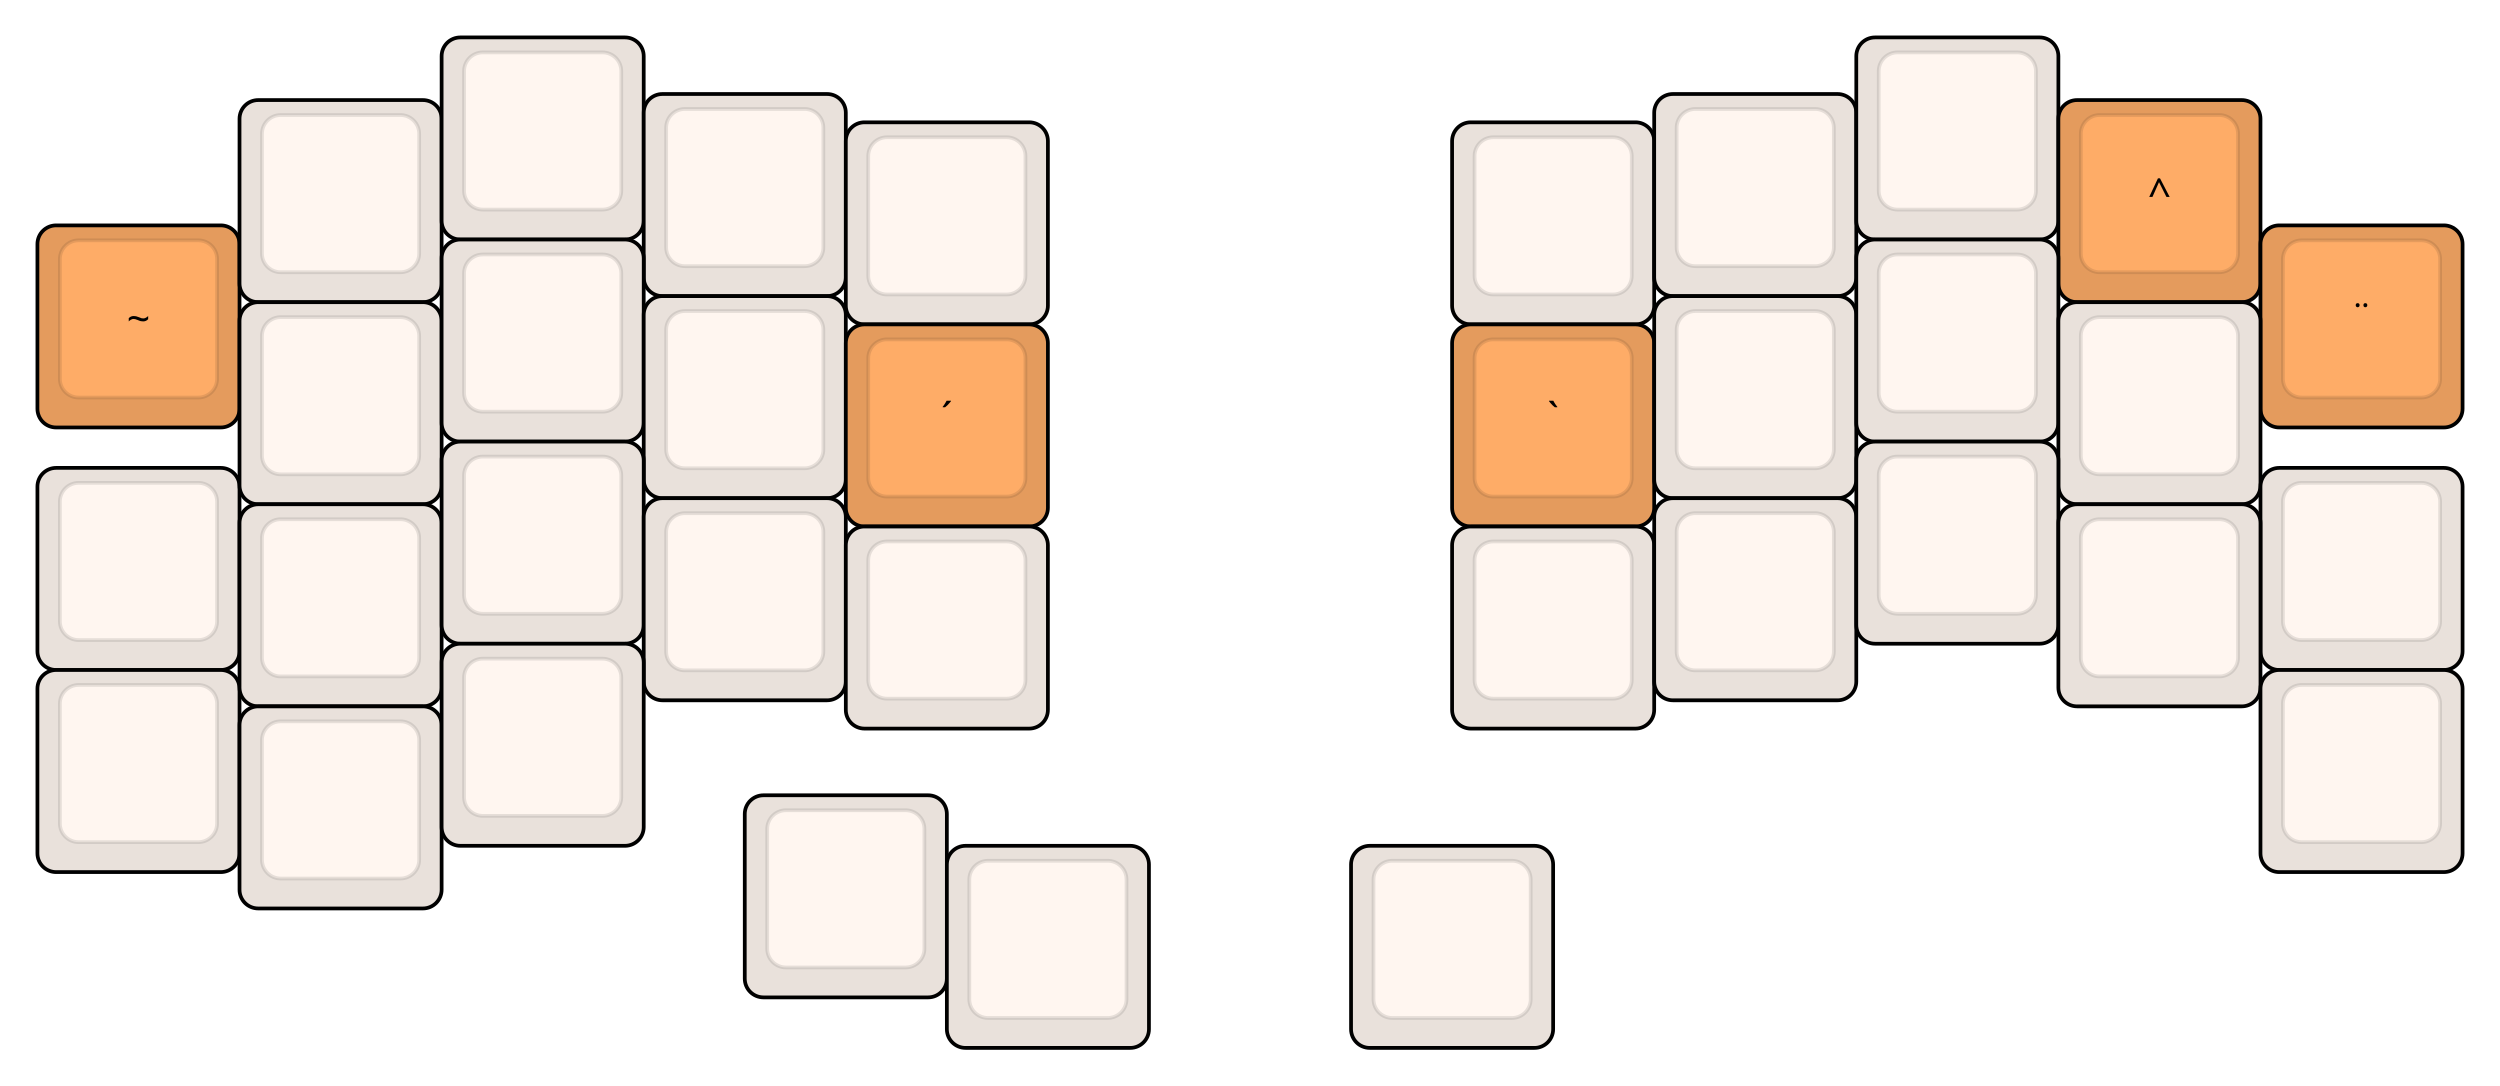
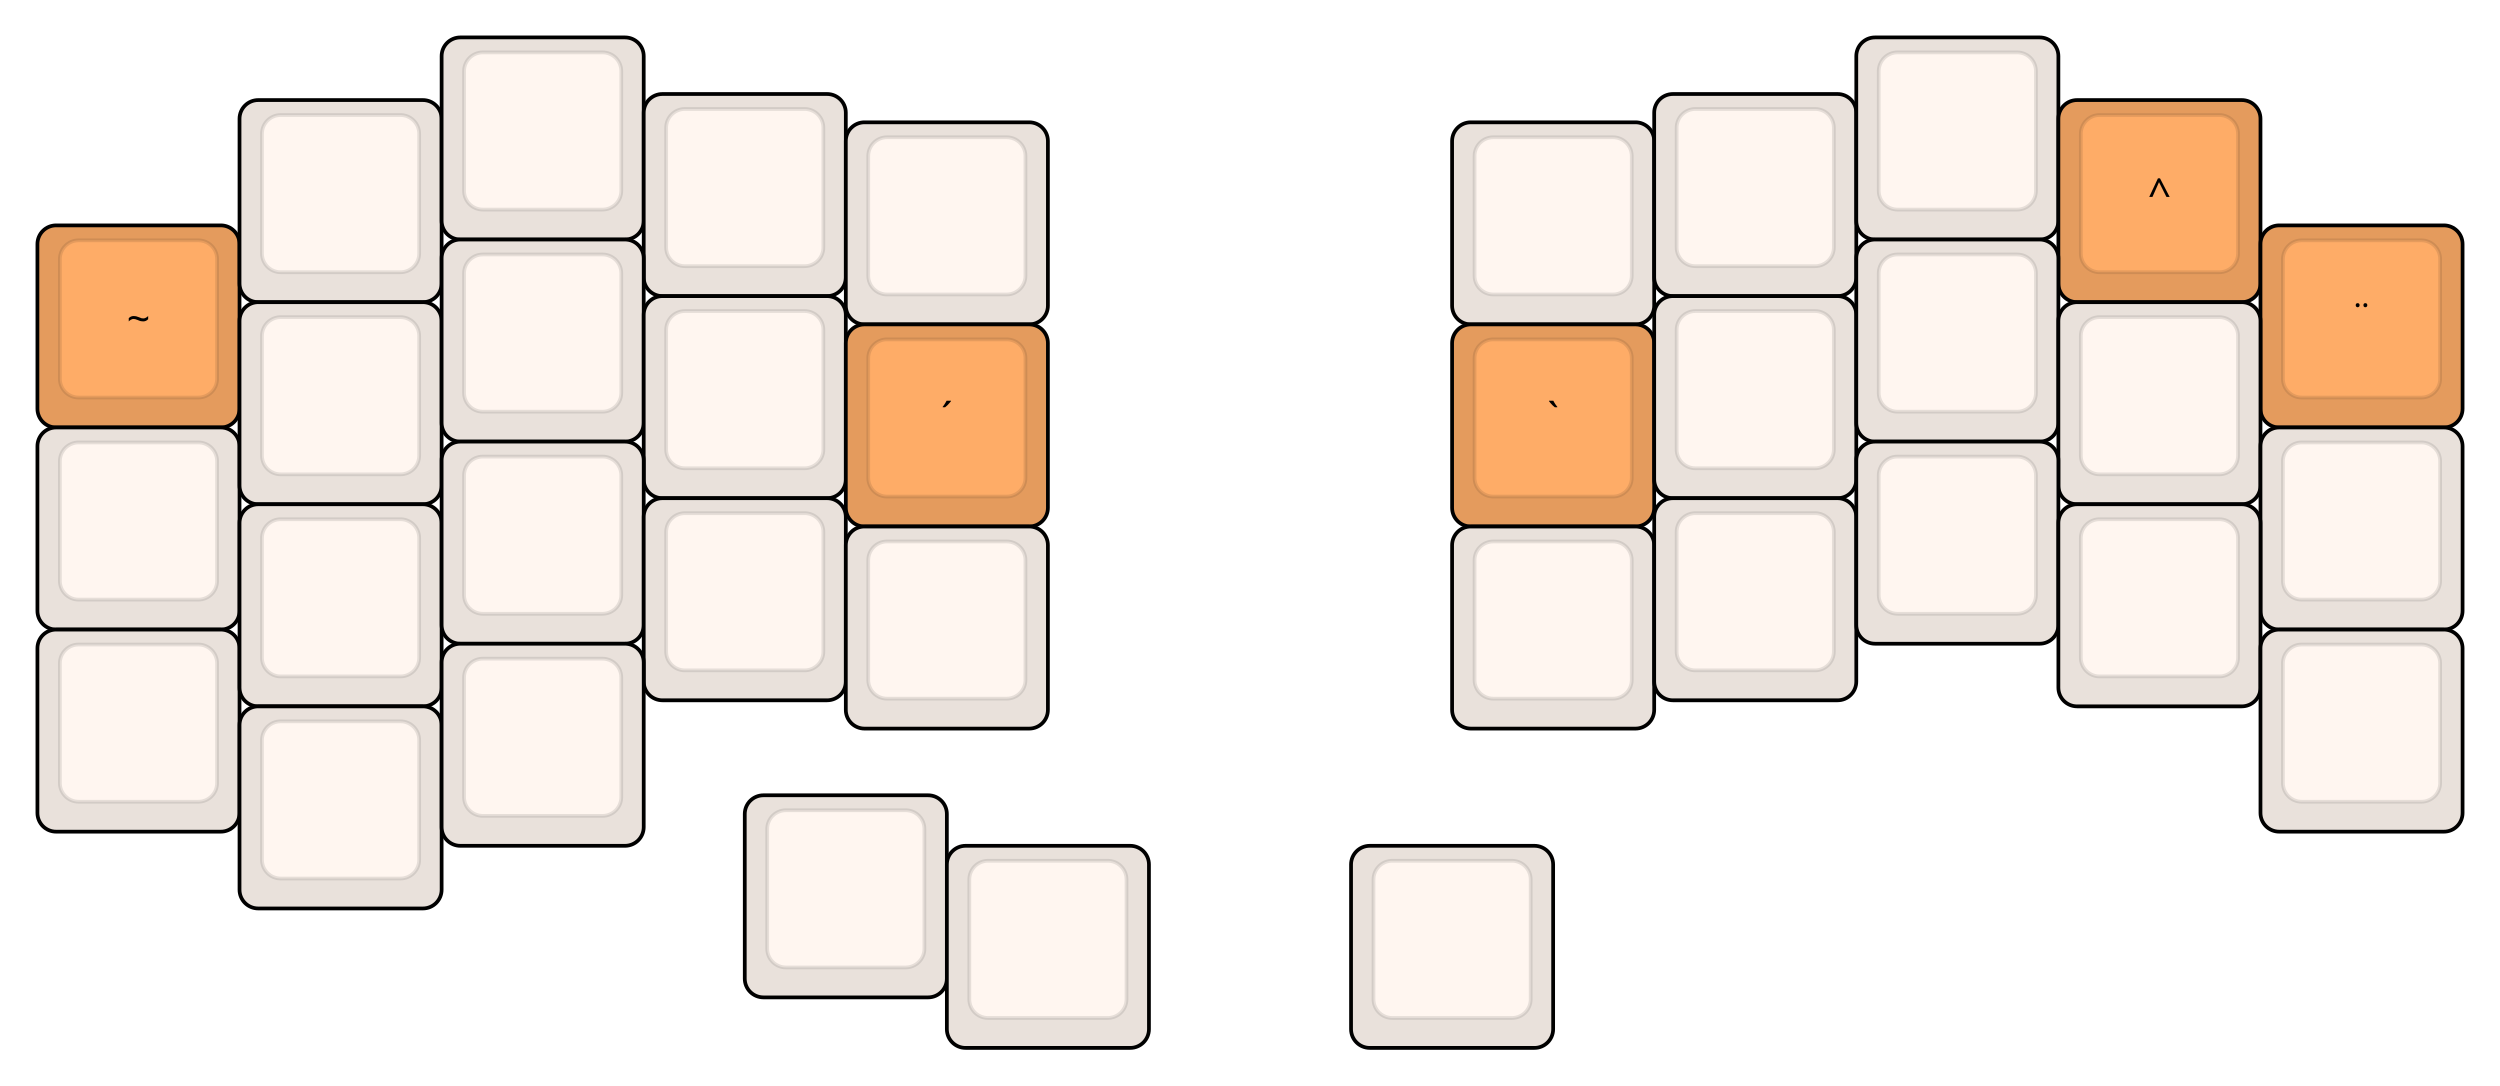
<svg xmlns="http://www.w3.org/2000/svg" width="668px" height="290x" viewBox="0 0 668 290">
  <style type="text/css">
    .keycap .border { stroke: black; stroke-width: 1; }
    .keycap .inner.border { stroke: rgba(0,0,0,.1); }
    .keycap { font-family: sans-serif; font-size: 11px}
    .keycap .sub { font-size: 9px}
  </style>
  <g class="keycap dead_key">
    <rect x="10" y="60.22" width="54" height="54" rx="5" fill="#e49b5d" class="outer border" />
    <rect x="16" y="64.22" width="42" height="42" rx="5" fill="#feac67" class="inner border" />
    <text x="37" y="85.22" text-anchor="middle" dominant-baseline="middle" class="main">
      <tspan x="37" dy="0">~</tspan>
    </text>
  </g>
  <g class="keycap blank">
    <rect x="64" y="26.74" width="54" height="54" rx="5" fill="#e9e1db" class="outer border" />
    <rect x="70" y="30.74" width="42" height="42" rx="5" fill="#fff6f0" class="inner border" />
  </g>
  <g class="keycap blank">
    <rect x="118" y="10" width="54" height="54" rx="5" fill="#e9e1db" class="outer border" />
    <rect x="124" y="14" width="42" height="42" rx="5" fill="#fff6f0" class="inner border" />
  </g>
  <g class="keycap blank">
    <rect x="172" y="25.12" width="54" height="54" rx="5" fill="#e9e1db" class="outer border" />
    <rect x="178" y="29.12" width="42" height="42" rx="5" fill="#fff6f0" class="inner border" />
  </g>
  <g class="keycap blank">
    <rect x="226" y="32.68" width="54" height="54" rx="5" fill="#e9e1db" class="outer border" />
    <rect x="232" y="36.68" width="42" height="42" rx="5" fill="#fff6f0" class="inner border" />
  </g>
  <g class="keycap blank">
    <rect x="388" y="32.68" width="54" height="54" rx="5" fill="#e9e1db" class="outer border" />
    <rect x="394" y="36.68" width="42" height="42" rx="5" fill="#fff6f0" class="inner border" />
  </g>
  <g class="keycap blank">
    <rect x="442" y="25.12" width="54" height="54" rx="5" fill="#e9e1db" class="outer border" />
    <rect x="448" y="29.12" width="42" height="42" rx="5" fill="#fff6f0" class="inner border" />
  </g>
  <g class="keycap blank">
    <rect x="496" y="10" width="54" height="54" rx="5" fill="#e9e1db" class="outer border" />
    <rect x="502" y="14" width="42" height="42" rx="5" fill="#fff6f0" class="inner border" />
  </g>
  <g class="keycap dead_key">
    <rect x="550" y="26.74" width="54" height="54" rx="5" fill="#e49b5d" class="outer border" />
    <rect x="556" y="30.74" width="42" height="42" rx="5" fill="#feac67" class="inner border" />
    <text x="577" y="51.74" text-anchor="middle" dominant-baseline="middle" class="main">
      <tspan x="577" dy="0">^</tspan>
    </text>
  </g>
  <g class="keycap dead_key">
    <rect x="604" y="60.22" width="54" height="54" rx="5" fill="#e49b5d" class="outer border" />
    <rect x="610" y="64.22" width="42" height="42" rx="5" fill="#feac67" class="inner border" />
    <text x="631" y="85.22" text-anchor="middle" dominant-baseline="middle" class="main">
      <tspan x="631" dy="0">¨</tspan>
    </text>
  </g>
  <g class="keycap blank">
-     <rect x="10" y="125.02" width="54" height="54" rx="5" fill="#e9e1db" class="outer border" />
-     <rect x="16" y="129.02" width="42" height="42" rx="5" fill="#fff6f0" class="inner border" />
+     <rect x="10" y="114.22" width="54" height="54" rx="5" fill="#e9e1db" class="outer border" />
+     <rect x="16" y="118.22" width="42" height="42" rx="5" fill="#fff6f0" class="inner border" />
  </g>
  <g class="keycap blank">
    <rect x="64" y="80.74" width="54" height="54" rx="5" fill="#e9e1db" class="outer border" />
    <rect x="70" y="84.74" width="42" height="42" rx="5" fill="#fff6f0" class="inner border" />
  </g>
  <g class="keycap blank">
    <rect x="118" y="64" width="54" height="54" rx="5" fill="#e9e1db" class="outer border" />
    <rect x="124" y="68" width="42" height="42" rx="5" fill="#fff6f0" class="inner border" />
  </g>
  <g class="keycap blank">
    <rect x="172" y="79.12" width="54" height="54" rx="5" fill="#e9e1db" class="outer border" />
    <rect x="178" y="83.12" width="42" height="42" rx="5" fill="#fff6f0" class="inner border" />
  </g>
  <g class="keycap dead_key">
    <rect x="226" y="86.68" width="54" height="54" rx="5" fill="#e49b5d" class="outer border" />
    <rect x="232" y="90.68" width="42" height="42" rx="5" fill="#feac67" class="inner border" />
    <text x="253" y="111.68" text-anchor="middle" dominant-baseline="middle" class="main">
      <tspan x="253" dy="0">´</tspan>
    </text>
  </g>
  <g class="keycap dead_key">
    <rect x="388" y="86.68" width="54" height="54" rx="5" fill="#e49b5d" class="outer border" />
    <rect x="394" y="90.68" width="42" height="42" rx="5" fill="#feac67" class="inner border" />
    <text x="415" y="111.68" text-anchor="middle" dominant-baseline="middle" class="main">
      <tspan x="415" dy="0">`</tspan>
    </text>
  </g>
  <g class="keycap blank">
    <rect x="442" y="79.12" width="54" height="54" rx="5" fill="#e9e1db" class="outer border" />
    <rect x="448" y="83.12" width="42" height="42" rx="5" fill="#fff6f0" class="inner border" />
  </g>
  <g class="keycap blank">
    <rect x="496" y="64" width="54" height="54" rx="5" fill="#e9e1db" class="outer border" />
    <rect x="502" y="68" width="42" height="42" rx="5" fill="#fff6f0" class="inner border" />
  </g>
  <g class="keycap blank">
    <rect x="550" y="80.74" width="54" height="54" rx="5" fill="#e9e1db" class="outer border" />
    <rect x="556" y="84.74" width="42" height="42" rx="5" fill="#fff6f0" class="inner border" />
  </g>
  <g class="keycap blank">
-     <rect x="604" y="125.02" width="54" height="54" rx="5" fill="#e9e1db" class="outer border" />
-     <rect x="610" y="129.02" width="42" height="42" rx="5" fill="#fff6f0" class="inner border" />
+     <rect x="604" y="114.22" width="54" height="54" rx="5" fill="#e9e1db" class="outer border" />
+     <rect x="610" y="118.22" width="42" height="42" rx="5" fill="#fff6f0" class="inner border" />
  </g>
  <g class="keycap blank">
-     <rect x="10" y="179.02" width="54" height="54" rx="5" fill="#e9e1db" class="outer border" />
-     <rect x="16" y="183.02" width="42" height="42" rx="5" fill="#fff6f0" class="inner border" />
+     <rect x="10" y="168.22" width="54" height="54" rx="5" fill="#e9e1db" class="outer border" />
+     <rect x="16" y="172.22" width="42" height="42" rx="5" fill="#fff6f0" class="inner border" />
  </g>
  <g class="keycap blank">
    <rect x="64" y="134.74" width="54" height="54" rx="5" fill="#e9e1db" class="outer border" />
    <rect x="70" y="138.74" width="42" height="42" rx="5" fill="#fff6f0" class="inner border" />
  </g>
  <g class="keycap blank">
    <rect x="118" y="118" width="54" height="54" rx="5" fill="#e9e1db" class="outer border" />
    <rect x="124" y="122" width="42" height="42" rx="5" fill="#fff6f0" class="inner border" />
  </g>
  <g class="keycap blank">
    <rect x="172" y="133.12" width="54" height="54" rx="5" fill="#e9e1db" class="outer border" />
    <rect x="178" y="137.12" width="42" height="42" rx="5" fill="#fff6f0" class="inner border" />
  </g>
  <g class="keycap blank">
    <rect x="226" y="140.68" width="54" height="54" rx="5" fill="#e9e1db" class="outer border" />
    <rect x="232" y="144.68" width="42" height="42" rx="5" fill="#fff6f0" class="inner border" />
  </g>
  <g class="keycap blank">
    <rect x="388" y="140.68" width="54" height="54" rx="5" fill="#e9e1db" class="outer border" />
    <rect x="394" y="144.68" width="42" height="42" rx="5" fill="#fff6f0" class="inner border" />
  </g>
  <g class="keycap blank">
    <rect x="442" y="133.12" width="54" height="54" rx="5" fill="#e9e1db" class="outer border" />
    <rect x="448" y="137.12" width="42" height="42" rx="5" fill="#fff6f0" class="inner border" />
  </g>
  <g class="keycap blank">
    <rect x="496" y="118" width="54" height="54" rx="5" fill="#e9e1db" class="outer border" />
    <rect x="502" y="122" width="42" height="42" rx="5" fill="#fff6f0" class="inner border" />
  </g>
  <g class="keycap blank">
    <rect x="550" y="134.74" width="54" height="54" rx="5" fill="#e9e1db" class="outer border" />
    <rect x="556" y="138.74" width="42" height="42" rx="5" fill="#fff6f0" class="inner border" />
  </g>
  <g class="keycap blank">
-     <rect x="604" y="179.02" width="54" height="54" rx="5" fill="#e9e1db" class="outer border" />
-     <rect x="610" y="183.02" width="42" height="42" rx="5" fill="#fff6f0" class="inner border" />
+     <rect x="604" y="168.22" width="54" height="54" rx="5" fill="#e9e1db" class="outer border" />
+     <rect x="610" y="172.22" width="42" height="42" rx="5" fill="#fff6f0" class="inner border" />
  </g>
  <g class="keycap blank">
    <rect x="64" y="188.74" width="54" height="54" rx="5" fill="#e9e1db" class="outer border" />
    <rect x="70" y="192.74" width="42" height="42" rx="5" fill="#fff6f0" class="inner border" />
  </g>
  <g class="keycap blank">
    <rect x="118" y="172" width="54" height="54" rx="5" fill="#e9e1db" class="outer border" />
    <rect x="124" y="176" width="42" height="42" rx="5" fill="#fff6f0" class="inner border" />
  </g>
  <g class="keycap blank">
    <rect x="199" y="212.5" width="54" height="54" rx="5" fill="#e9e1db" class="outer border" />
    <rect x="205" y="216.5" width="42" height="42" rx="5" fill="#fff6f0" class="inner border" />
  </g>
  <g class="keycap blank">
    <rect x="253" y="226" width="54" height="54" rx="5" fill="#e9e1db" class="outer border" />
    <rect x="259" y="230" width="42" height="42" rx="5" fill="#fff6f0" class="inner border" />
  </g>
  <g class="keycap blank">
    <rect x="361" y="226" width="54" height="54" rx="5" fill="#e9e1db" class="outer border" />
    <rect x="367" y="230" width="42" height="42" rx="5" fill="#fff6f0" class="inner border" />
  </g>
</svg>
